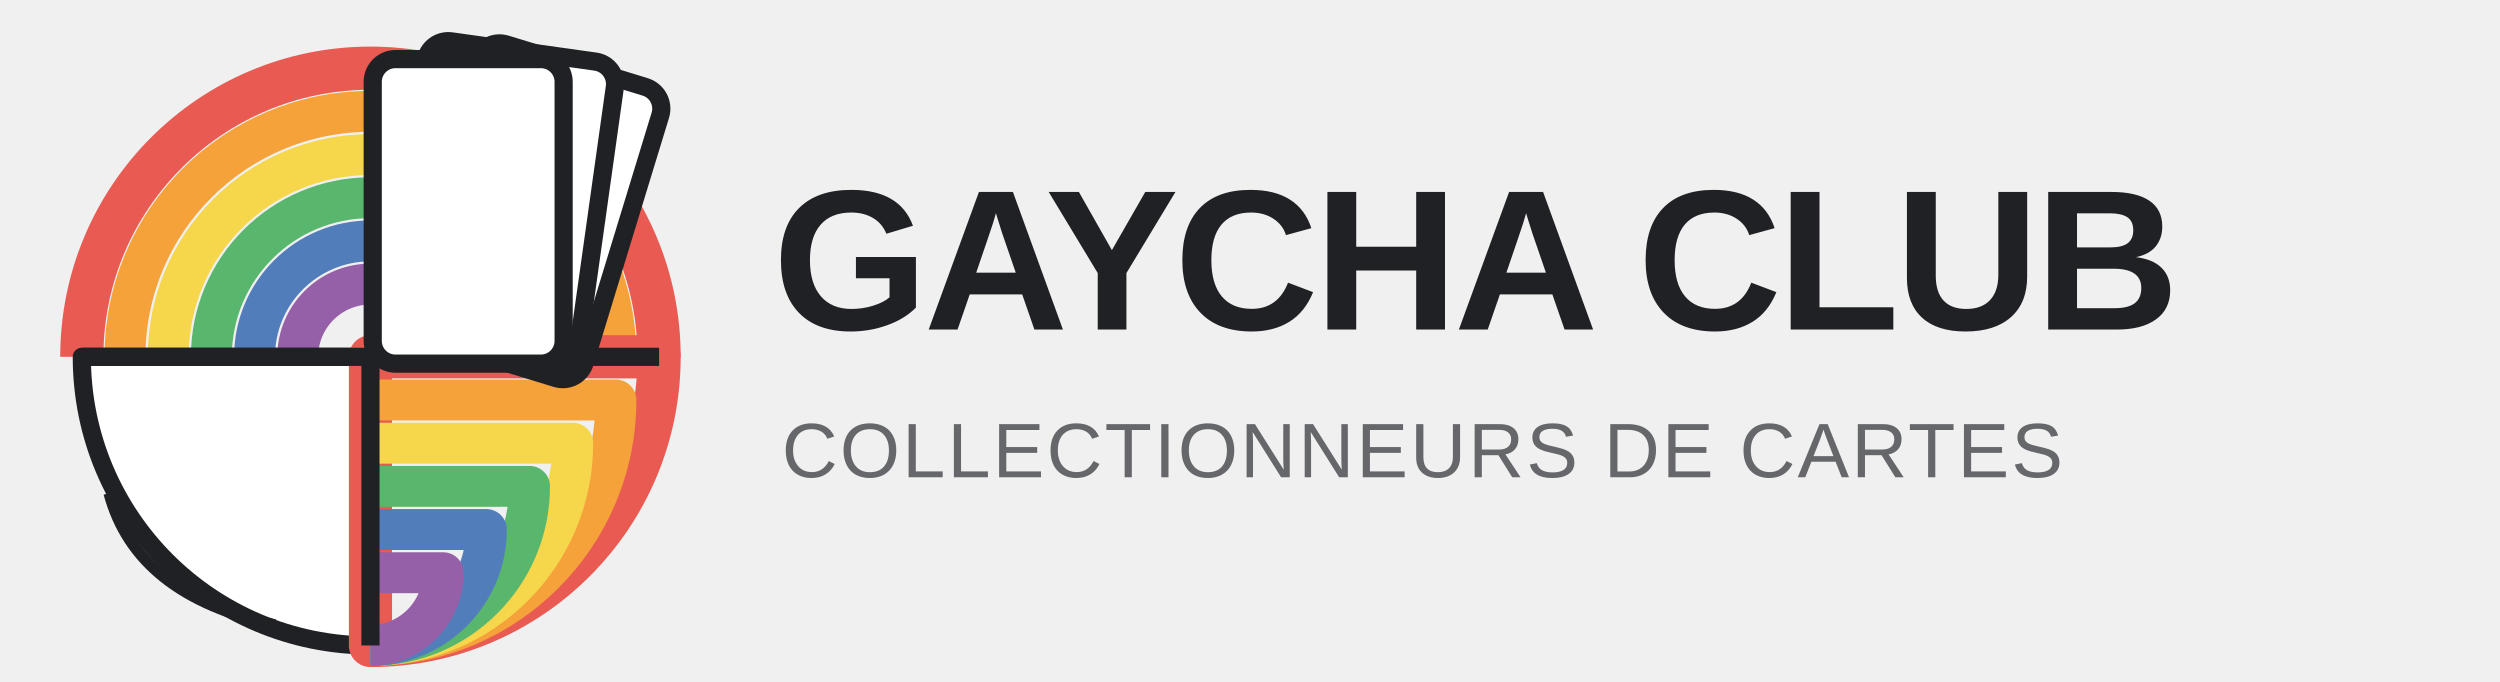
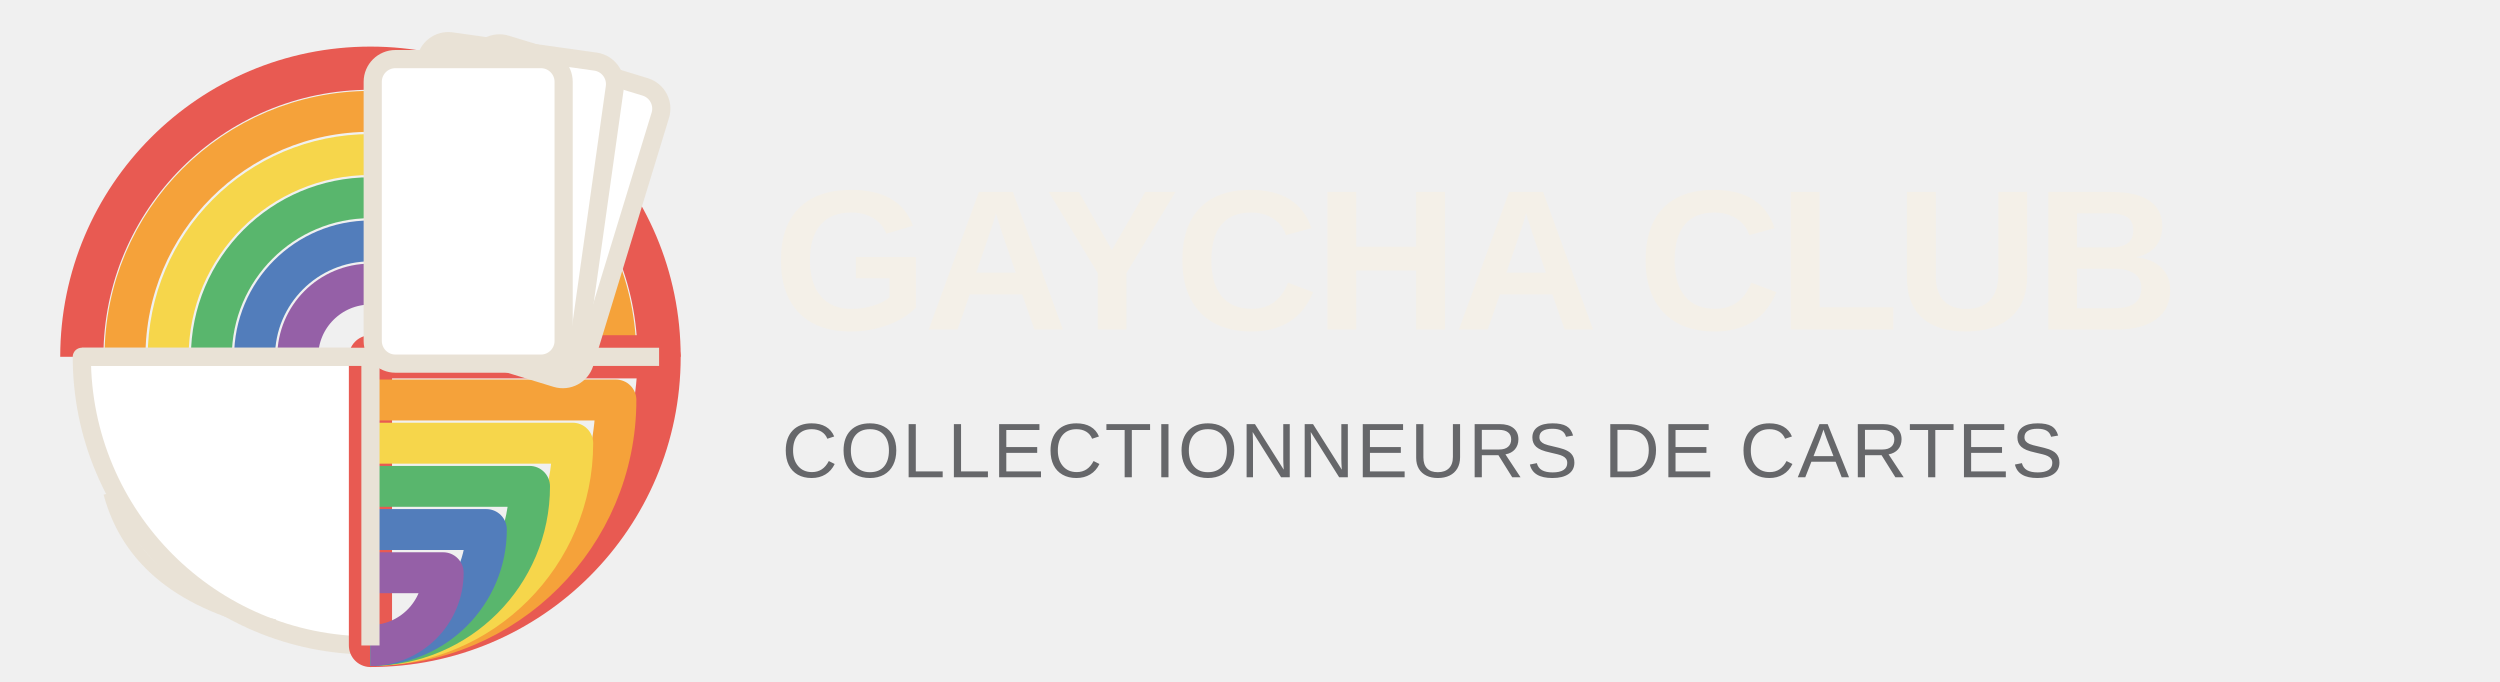
<svg xmlns="http://www.w3.org/2000/svg" viewBox="0 0 1100 300" role="img" aria-labelledby="title desc">
-   <g transform="translate(18 12)" stroke="#202124" stroke-width="8" stroke-linejoin="round">
+   <g transform="translate(18 12)" stroke="#e9e2d6" stroke-width="8" stroke-linejoin="round">
    <path d="M18 145 A127 127 0 0 1 272 145" fill="none" stroke="#e85a52" stroke-width="19" />
    <path d="M37 145 A108 108 0 0 1 253 145" fill="none" stroke="#f5a23a" stroke-width="18" />
    <path d="M56 145 A89 89 0 0 1 234 145" fill="none" stroke="#f6d64b" stroke-width="18" />
    <path d="M75 145 A70 70 0 0 1 215 145" fill="none" stroke="#59b66d" stroke-width="18" />
    <path d="M94 145 A51 51 0 0 1 196 145" fill="none" stroke="#527dbb" stroke-width="18" />
    <path d="M113 145 A32 32 0 0 1 177 145" fill="none" stroke="#9560a7" stroke-width="18" />
    <path d="M145 145 V272 A127 127 0 0 1 18 145Z" fill="#fff" stroke-width="8" />
    <path d="M145 145 H272 A127 127 0 0 1 145 272Z" fill="none" stroke="#e85a52" stroke-width="19" />
    <path d="M145 164 H253 A108 108 0 0 1 145 272" fill="none" stroke="#f5a23a" stroke-width="18" />
    <path d="M145 183 H234 A89 89 0 0 1 145 272" fill="none" stroke="#f6d64b" stroke-width="18" />
    <path d="M145 202 H215 A70 70 0 0 1 145 272" fill="none" stroke="#59b66d" stroke-width="18" />
    <path d="M145 221 H196 A51 51 0 0 1 145 272" fill="none" stroke="#527dbb" stroke-width="18" />
    <path d="M145 240 H177 A32 32 0 0 1 145 272" fill="none" stroke="#9560a7" stroke-width="18" />
-     <path d="M30 205 Q42 250 103 263" fill="none" stroke="#202124" stroke-width="5" />
-     <path d="M145 145 V272 M18 145 H272" fill="none" stroke="#202124" stroke-width="8" />
+     <path d="M30 205 Q42 250 103 263" fill="none" stroke="#e9e2d6" stroke-width="5" />
+     <path d="M145 145 V272 M18 145 H272" fill="none" stroke="#e9e2d6" stroke-width="8" />
    <g transform="translate(146 10)">
      <rect x="28" y="4" width="84" height="134" rx="10" fill="#fff" transform="rotate(17 70 70)" />
      <rect x="15" y="0" width="84" height="134" rx="10" fill="#fff" transform="rotate(8 57 67)" />
      <rect x="0" y="4" width="84" height="134" rx="10" fill="#fff" />
    </g>
  </g>
-   <g fill="#202124" font-family="Arial,Helvetica,sans-serif" font-weight="800">
+   <g fill="#f4f0e8" font-family="Arial,Helvetica,sans-serif" font-weight="800">
    <text x="340" y="145" font-size="88" letter-spacing="-2">GAYCHA CLUB</text>
    <text x="344" y="210" fill="#66676a" font-size="34" font-weight="500" letter-spacing="1">COLLECTIONNEURS DE CARTES</text>
  </g>
</svg>
